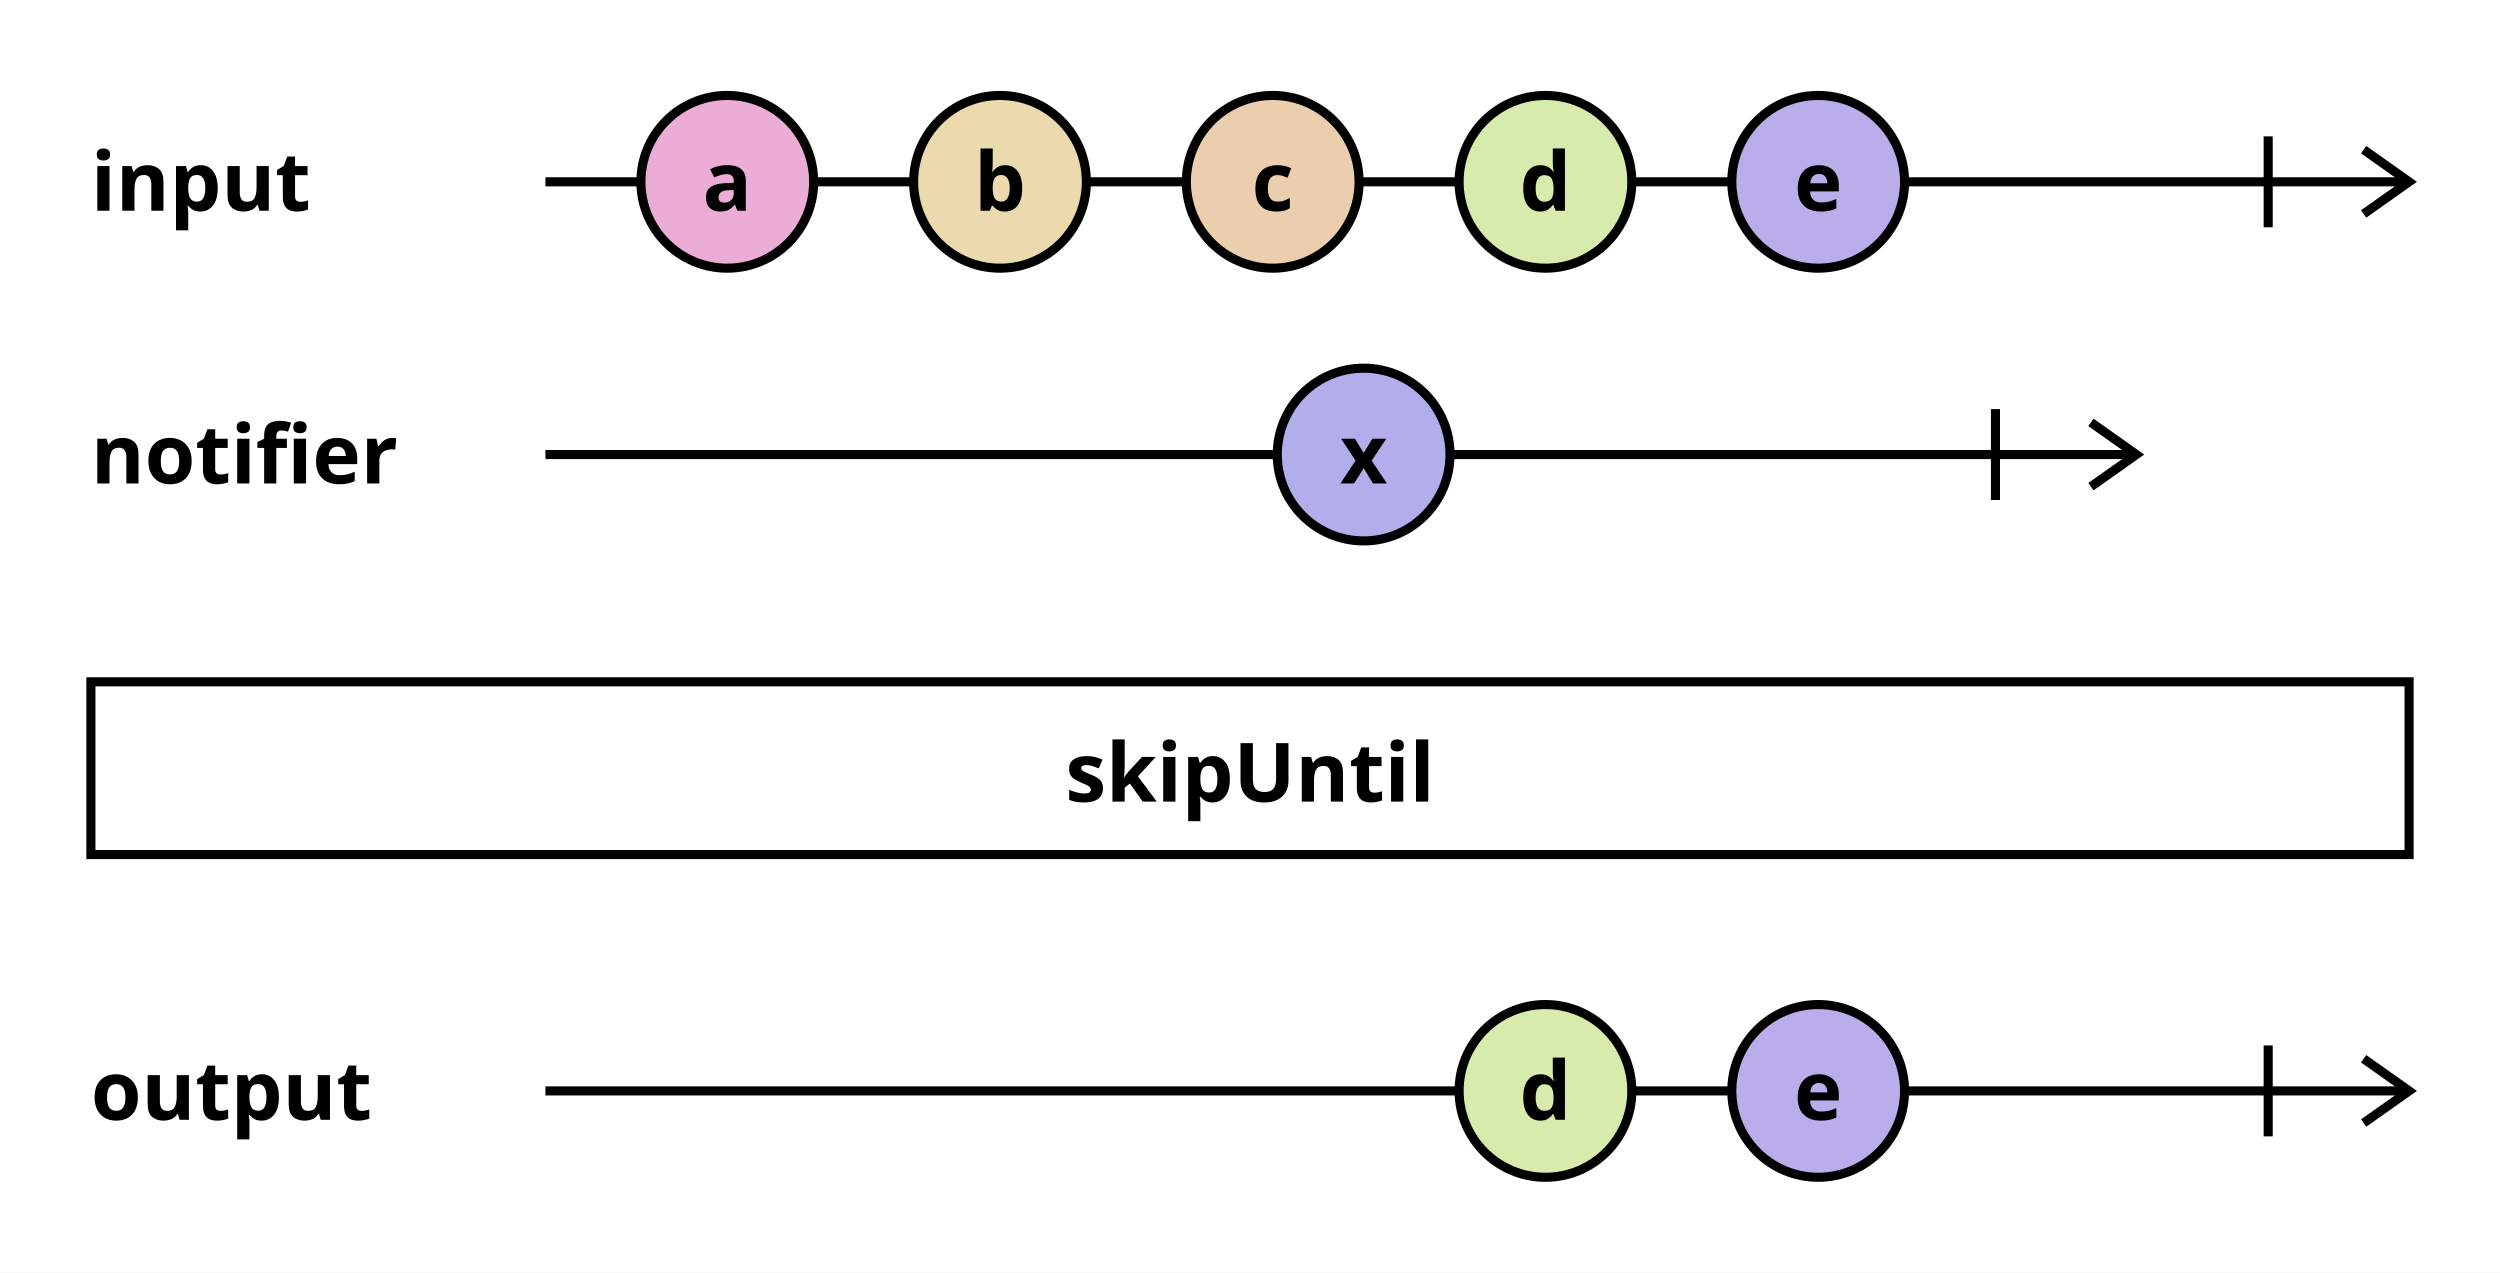
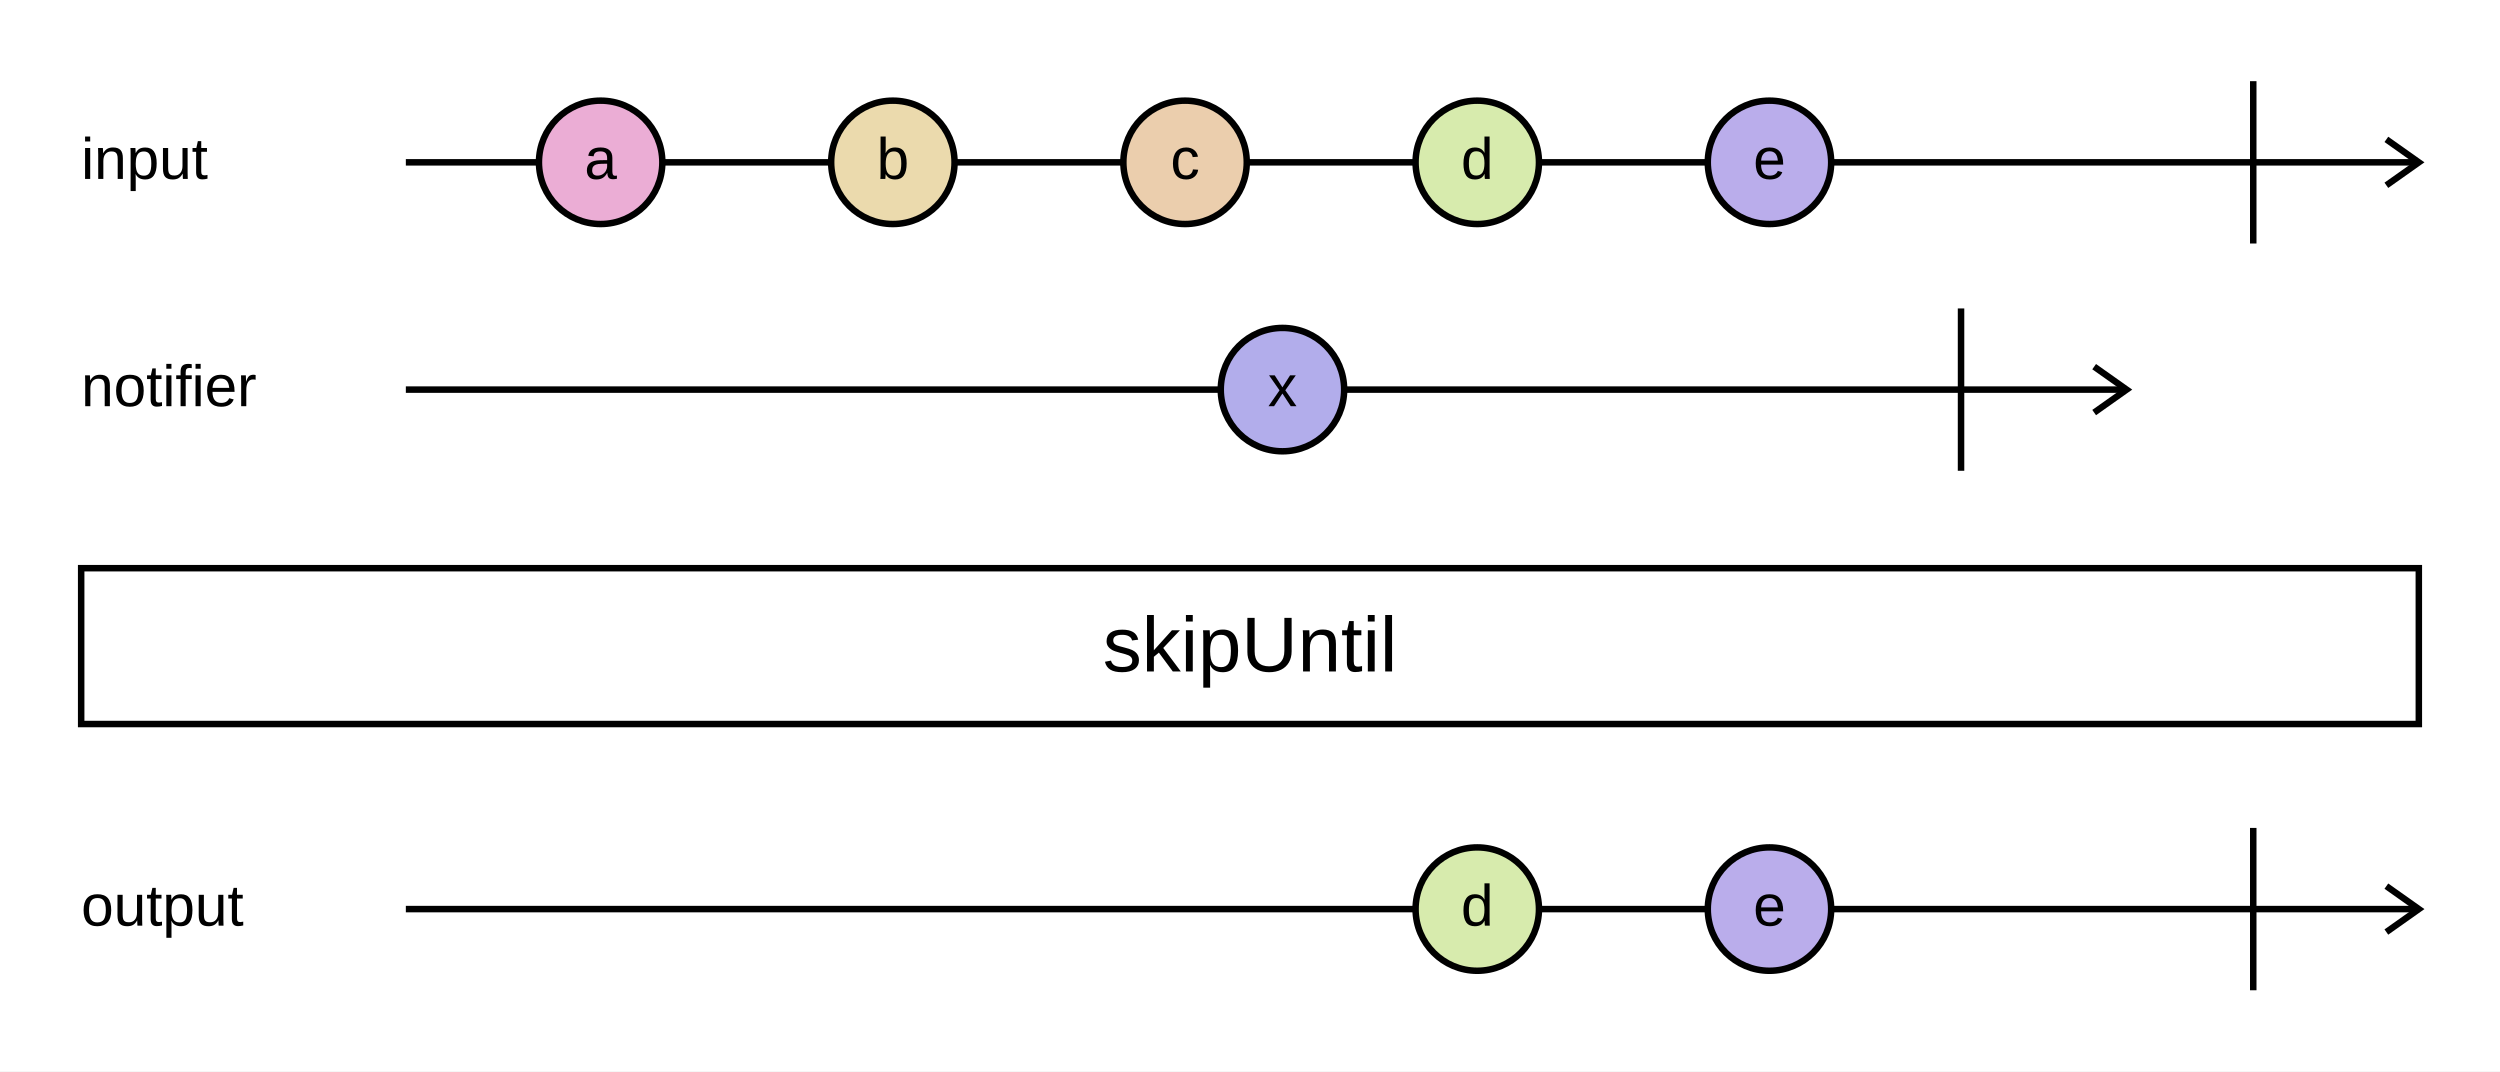
- <svg xmlns="http://www.w3.org/2000/svg" viewBox="0 0 550 280" width="550" height="280">
-   <rect x="0" y="0" fill="white" width="550" height="280" />
-   <g transform="translate(20 20)">
+ <svg xmlns="http://www.w3.org/2000/svg" viewBox="0 0 770 330" width="770" height="330">
+   <rect x="0" y="0" fill="white" width="770" height="330" />
+   <g transform="translate(25 25)">
    <g transform="translate(0 0)">
-       <text x="0" y="20" fill="black" font-family="sans-serif" font-size="18px" font-weight="bold" font-style="normal" dominant-baseline="middle">input</text>
+       <text x="0" y="25" fill="black" font-family="Arial, Helvetica, sans-serif" font-size="18px" font-weight="normal" font-style="normal" dominant-baseline="middle">input</text>
      <g transform="translate(100 0)">
        <g>
-           <line x1="0" y1="20" x2="410" y2="20" stroke="black" stroke-width="2" />
-           <polyline points="400,12.929 410,20 400,27.071" stroke="black" stroke-width="2" fill="none" />
+           <line x1="0" y1="25" x2="620" y2="25" stroke="black" stroke-width="2" />
+           <polyline points="610,17.929 620,25 610,32.071" stroke="black" stroke-width="2" fill="none" />
        </g>
-         <g transform="translate(20 0)">
-           <ellipse cx="20" cy="20" rx="19" ry="19" fill="hsl(320.927, 60%, 80%)" stroke="black" stroke-width="2" />
-           <text x="20" y="20" fill="black" font-family="sans-serif" font-size="18px" font-weight="bold" font-style="normal" dominant-baseline="middle" text-anchor="middle">a</text>
+         <g transform="translate(569 0)">
+           <line x1="0" y1="0" x2="0" y2="50" stroke="black" stroke-width="2" />
        </g>
-         <g transform="translate(80 0)">
-           <ellipse cx="20" cy="20" rx="19" ry="19" fill="hsl(44.11, 60%, 80%)" stroke="black" stroke-width="2" />
-           <text x="20" y="20" fill="black" font-family="sans-serif" font-size="18px" font-weight="bold" font-style="normal" dominant-baseline="middle" text-anchor="middle">b</text>
+         <g transform="translate(400 0)">
+           <ellipse cx="20" cy="25" rx="19" ry="19" fill="hsl(252.62, 60%, 80%)" stroke="black" stroke-width="2" />
+           <text x="20" y="25" fill="black" font-family="Arial, Helvetica, sans-serif" font-size="18px" font-weight="normal" font-style="normal" dominant-baseline="middle" text-anchor="middle">e</text>
        </g>
-         <g transform="translate(140 0)">
-           <ellipse cx="20" cy="20" rx="19" ry="19" fill="hsl(31.663, 60%, 80%)" stroke="black" stroke-width="2" />
-           <text x="20" y="20" fill="black" font-family="sans-serif" font-size="18px" font-weight="bold" font-style="normal" dominant-baseline="middle" text-anchor="middle">c</text>
+         <g transform="translate(310 0)">
+           <ellipse cx="20" cy="25" rx="19" ry="19" fill="hsl(79.047, 60%, 80%)" stroke="black" stroke-width="2" />
+           <text x="20" y="25" fill="black" font-family="Arial, Helvetica, sans-serif" font-size="18px" font-weight="normal" font-style="normal" dominant-baseline="middle" text-anchor="middle">d</text>
        </g>
-         <g transform="translate(200 0)">
-           <ellipse cx="20" cy="20" rx="19" ry="19" fill="hsl(79.047, 60%, 80%)" stroke="black" stroke-width="2" />
-           <text x="20" y="20" fill="black" font-family="sans-serif" font-size="18px" font-weight="bold" font-style="normal" dominant-baseline="middle" text-anchor="middle">d</text>
+         <g transform="translate(220 0)">
+           <ellipse cx="20" cy="25" rx="19" ry="19" fill="hsl(31.663, 60%, 80%)" stroke="black" stroke-width="2" />
+           <text x="20" y="25" fill="black" font-family="Arial, Helvetica, sans-serif" font-size="18px" font-weight="normal" font-style="normal" dominant-baseline="middle" text-anchor="middle">c</text>
        </g>
-         <g transform="translate(260 0)">
-           <ellipse cx="20" cy="20" rx="19" ry="19" fill="hsl(252.62, 60%, 80%)" stroke="black" stroke-width="2" />
-           <text x="20" y="20" fill="black" font-family="sans-serif" font-size="18px" font-weight="bold" font-style="normal" dominant-baseline="middle" text-anchor="middle">e</text>
+         <g transform="translate(130 0)">
+           <ellipse cx="20" cy="25" rx="19" ry="19" fill="hsl(44.11, 60%, 80%)" stroke="black" stroke-width="2" />
+           <text x="20" y="25" fill="black" font-family="Arial, Helvetica, sans-serif" font-size="18px" font-weight="normal" font-style="normal" dominant-baseline="middle" text-anchor="middle">b</text>
        </g>
-         <g transform="translate(379 0)">
-           <line x1="0" y1="10" x2="0" y2="30" stroke="black" stroke-width="2" />
+         <g transform="translate(40 0)">
+           <ellipse cx="20" cy="25" rx="19" ry="19" fill="hsl(320.927, 60%, 80%)" stroke="black" stroke-width="2" />
+           <text x="20" y="25" fill="black" font-family="Arial, Helvetica, sans-serif" font-size="18px" font-weight="normal" font-style="normal" dominant-baseline="middle" text-anchor="middle">a</text>
        </g>
      </g>
    </g>
-     <g transform="translate(0 60)">
-       <text x="0" y="20" fill="black" font-family="sans-serif" font-size="18px" font-weight="bold" font-style="normal" dominant-baseline="middle">notifier</text>
+     <g transform="translate(0 70)">
+       <text x="0" y="25" fill="black" font-family="Arial, Helvetica, sans-serif" font-size="18px" font-weight="normal" font-style="normal" dominant-baseline="middle">notifier</text>
      <g transform="translate(100 0)">
        <g>
-           <line x1="0" y1="20" x2="350" y2="20" stroke="black" stroke-width="2" />
-           <polyline points="340,12.929 350,20 340,27.071" stroke="black" stroke-width="2" fill="none" />
+           <line x1="0" y1="25" x2="530" y2="25" stroke="black" stroke-width="2" />
+           <polyline points="520,17.929 530,25 520,32.071" stroke="black" stroke-width="2" fill="none" />
        </g>
-         <g transform="translate(160 0)">
-           <ellipse cx="20" cy="20" rx="19" ry="19" fill="hsl(244.061, 60%, 80%)" stroke="black" stroke-width="2" />
-           <text x="20" y="20" fill="black" font-family="sans-serif" font-size="18px" font-weight="bold" font-style="normal" dominant-baseline="middle" text-anchor="middle">x</text>
+         <g transform="translate(479 0)">
+           <line x1="0" y1="0" x2="0" y2="50" stroke="black" stroke-width="2" />
        </g>
-         <g transform="translate(319 0)">
-           <line x1="0" y1="10" x2="0" y2="30" stroke="black" stroke-width="2" />
+         <g transform="translate(250 0)">
+           <ellipse cx="20" cy="25" rx="19" ry="19" fill="hsl(244.061, 60%, 80%)" stroke="black" stroke-width="2" />
+           <text x="20" y="25" fill="black" font-family="Arial, Helvetica, sans-serif" font-size="18px" font-weight="normal" font-style="normal" dominant-baseline="middle" text-anchor="middle">x</text>
        </g>
      </g>
    </g>
-     <g transform="translate(0 120)">
-       <rect x="0" y="10" width="510" height="38" fill="white" stroke="black" stroke-width="2" rx="0" />
-       <text x="255" y="30px" fill="black" font-family="sans-serif" font-size="18px" font-weight="bold" font-style="normal" dominant-baseline="middle" text-anchor="middle" width="510">skipUntil</text>
+     <g transform="translate(0 140)">
+       <rect x="0" y="10" width="720" height="48" fill="white" stroke="black" stroke-width="2" rx="0" />
+       <text x="360" y="35px" fill="black" font-family="Arial, Helvetica, sans-serif" font-size="24px" font-weight="normal" font-style="normal" dominant-baseline="middle" text-anchor="middle" width="720">skipUntil</text>
    </g>
-     <g transform="translate(0 200)">
-       <text x="0" y="20" fill="black" font-family="sans-serif" font-size="18px" font-weight="bold" font-style="normal" dominant-baseline="middle">output</text>
+     <g transform="translate(0 230)">
+       <text x="0" y="25" fill="black" font-family="Arial, Helvetica, sans-serif" font-size="18px" font-weight="normal" font-style="normal" dominant-baseline="middle">output</text>
      <g transform="translate(100 0)">
        <g>
-           <line x1="0" y1="20" x2="410" y2="20" stroke="black" stroke-width="2" />
-           <polyline points="400,12.929 410,20 400,27.071" stroke="black" stroke-width="2" fill="none" />
+           <line x1="0" y1="25" x2="620" y2="25" stroke="black" stroke-width="2" />
+           <polyline points="610,17.929 620,25 610,32.071" stroke="black" stroke-width="2" fill="none" />
        </g>
-         <g transform="translate(200 0)">
-           <ellipse cx="20" cy="20" rx="19" ry="19" fill="hsl(79.047, 60%, 80%)" stroke="black" stroke-width="2" />
-           <text x="20" y="20" fill="black" font-family="sans-serif" font-size="18px" font-weight="bold" font-style="normal" dominant-baseline="middle" text-anchor="middle">d</text>
+         <g transform="translate(569 0)">
+           <line x1="0" y1="0" x2="0" y2="50" stroke="black" stroke-width="2" />
        </g>
-         <g transform="translate(260 0)">
-           <ellipse cx="20" cy="20" rx="19" ry="19" fill="hsl(252.62, 60%, 80%)" stroke="black" stroke-width="2" />
-           <text x="20" y="20" fill="black" font-family="sans-serif" font-size="18px" font-weight="bold" font-style="normal" dominant-baseline="middle" text-anchor="middle">e</text>
+         <g transform="translate(400 0)">
+           <ellipse cx="20" cy="25" rx="19" ry="19" fill="hsl(252.62, 60%, 80%)" stroke="black" stroke-width="2" />
+           <text x="20" y="25" fill="black" font-family="Arial, Helvetica, sans-serif" font-size="18px" font-weight="normal" font-style="normal" dominant-baseline="middle" text-anchor="middle">e</text>
        </g>
-         <g transform="translate(379 0)">
-           <line x1="0" y1="10" x2="0" y2="30" stroke="black" stroke-width="2" />
+         <g transform="translate(310 0)">
+           <ellipse cx="20" cy="25" rx="19" ry="19" fill="hsl(79.047, 60%, 80%)" stroke="black" stroke-width="2" />
+           <text x="20" y="25" fill="black" font-family="Arial, Helvetica, sans-serif" font-size="18px" font-weight="normal" font-style="normal" dominant-baseline="middle" text-anchor="middle">d</text>
        </g>
      </g>
    </g>
  </g>
</svg>
